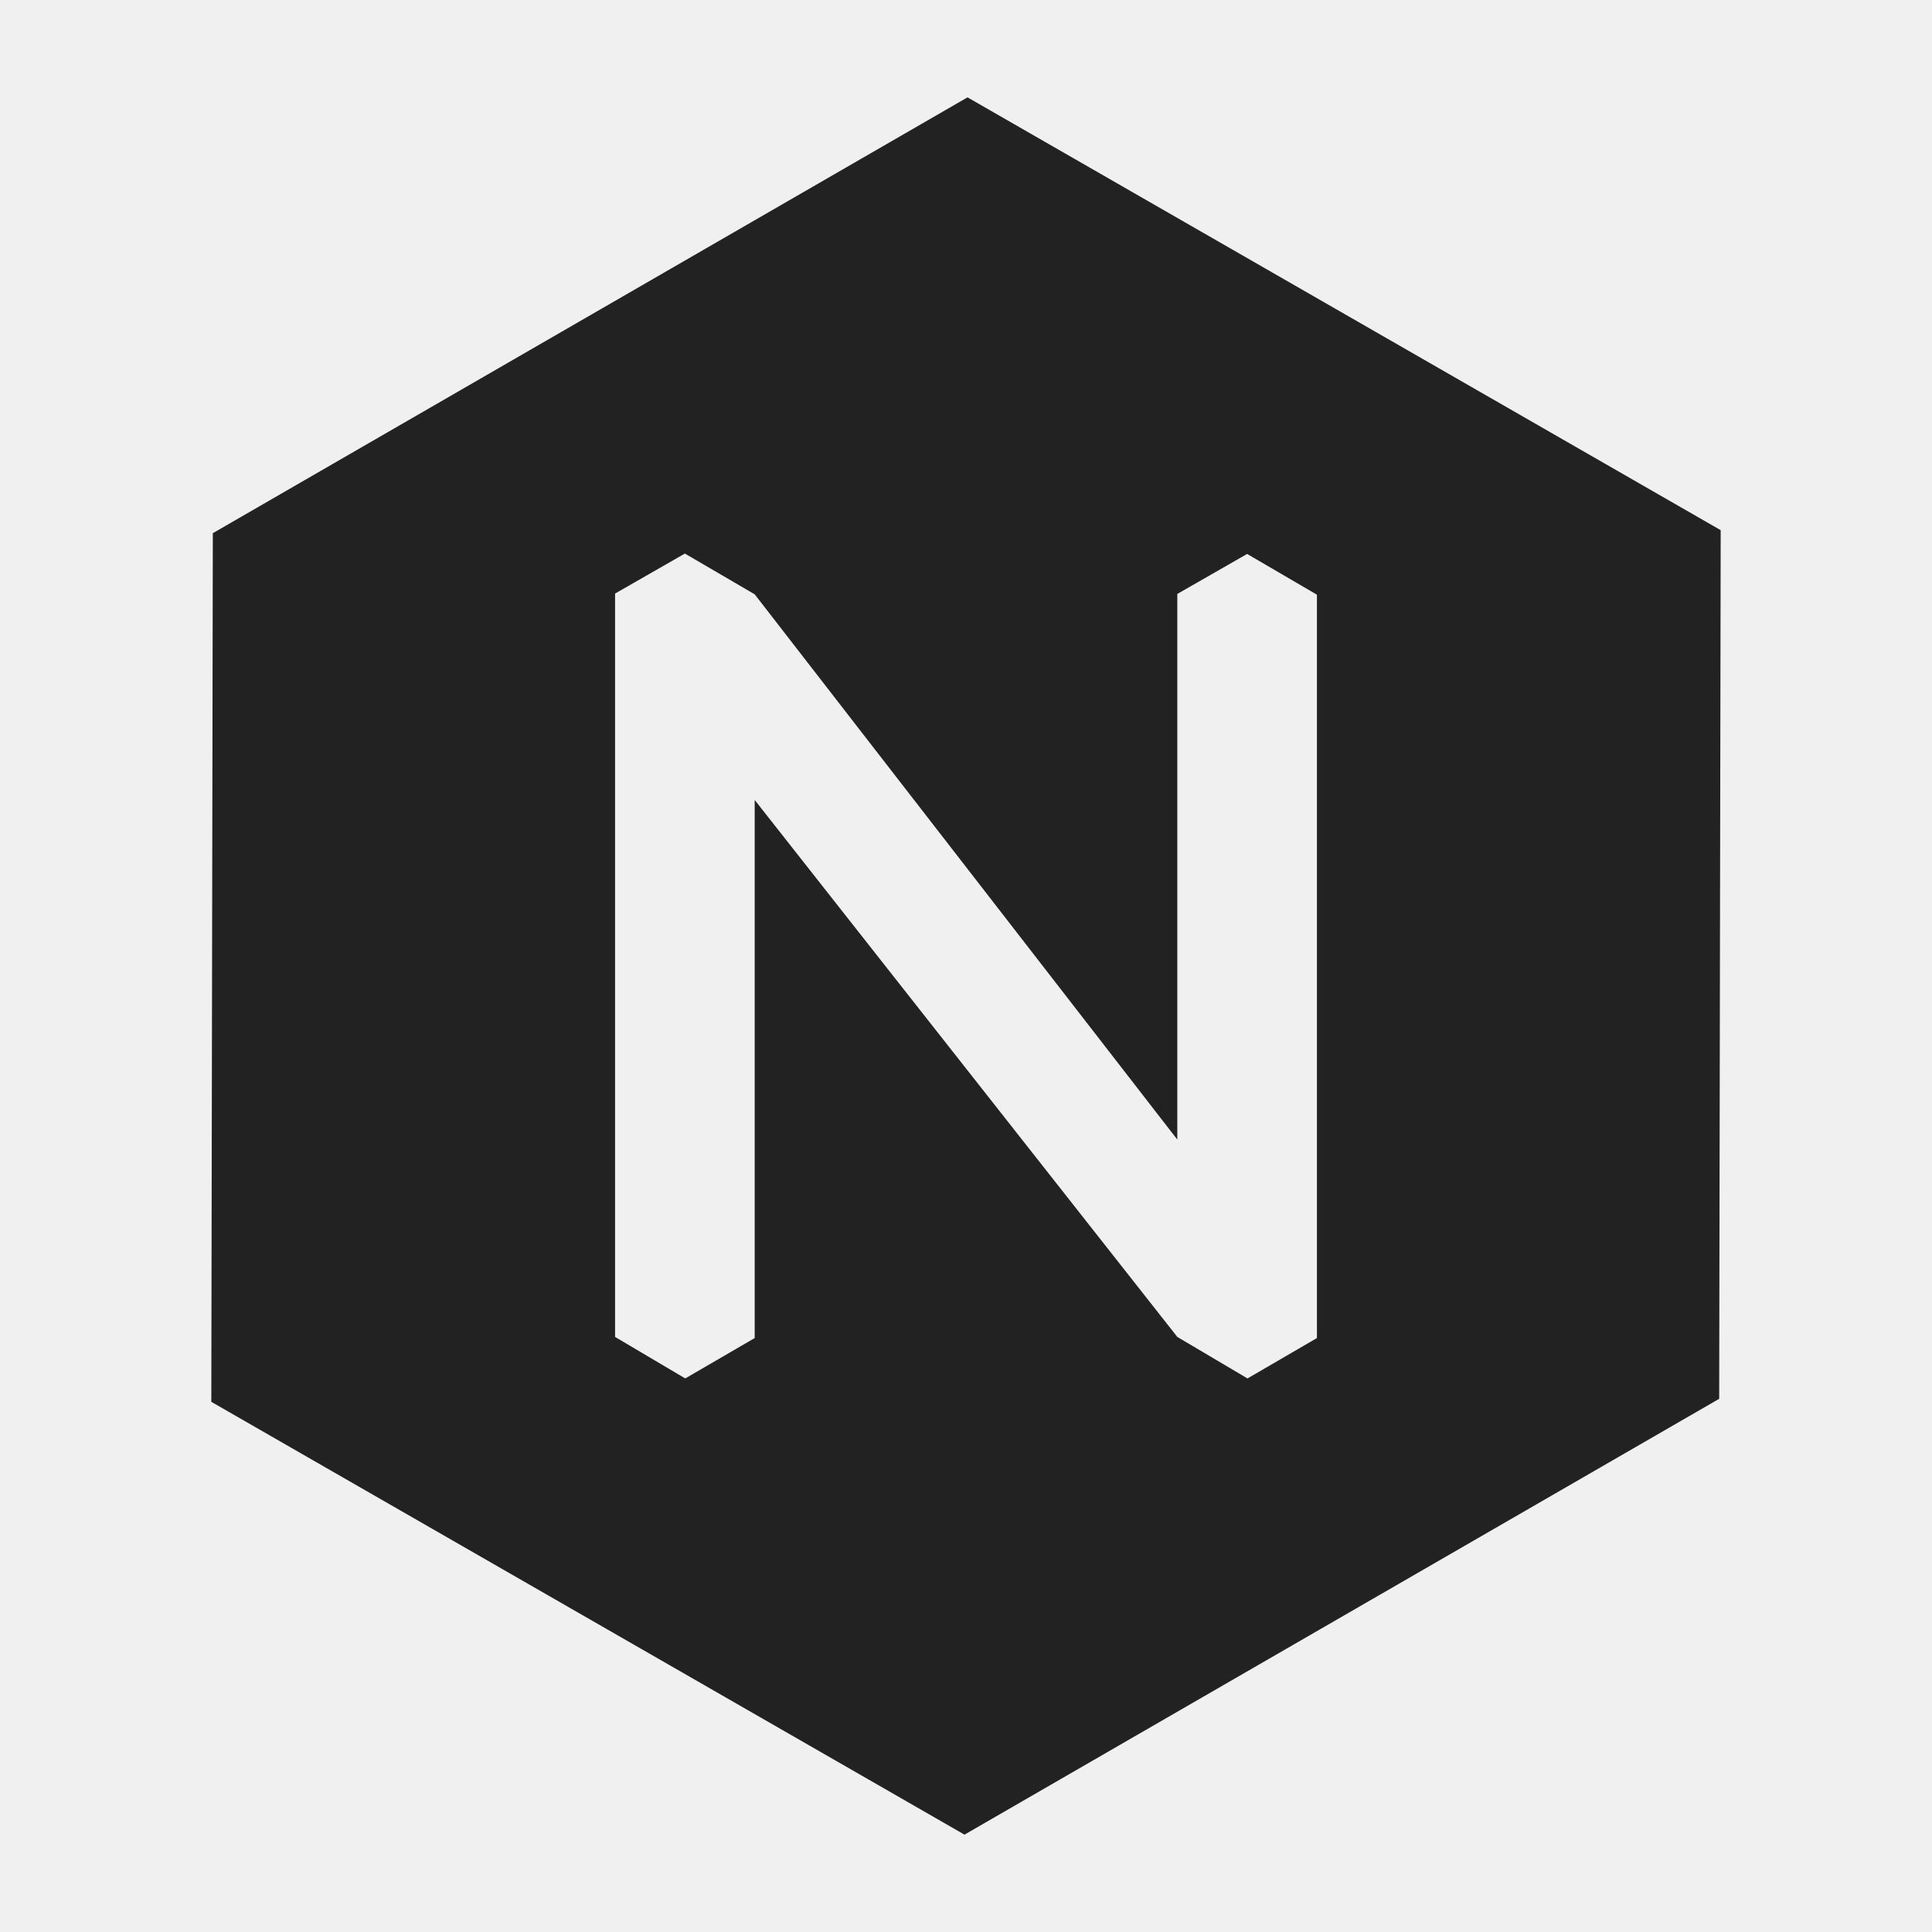
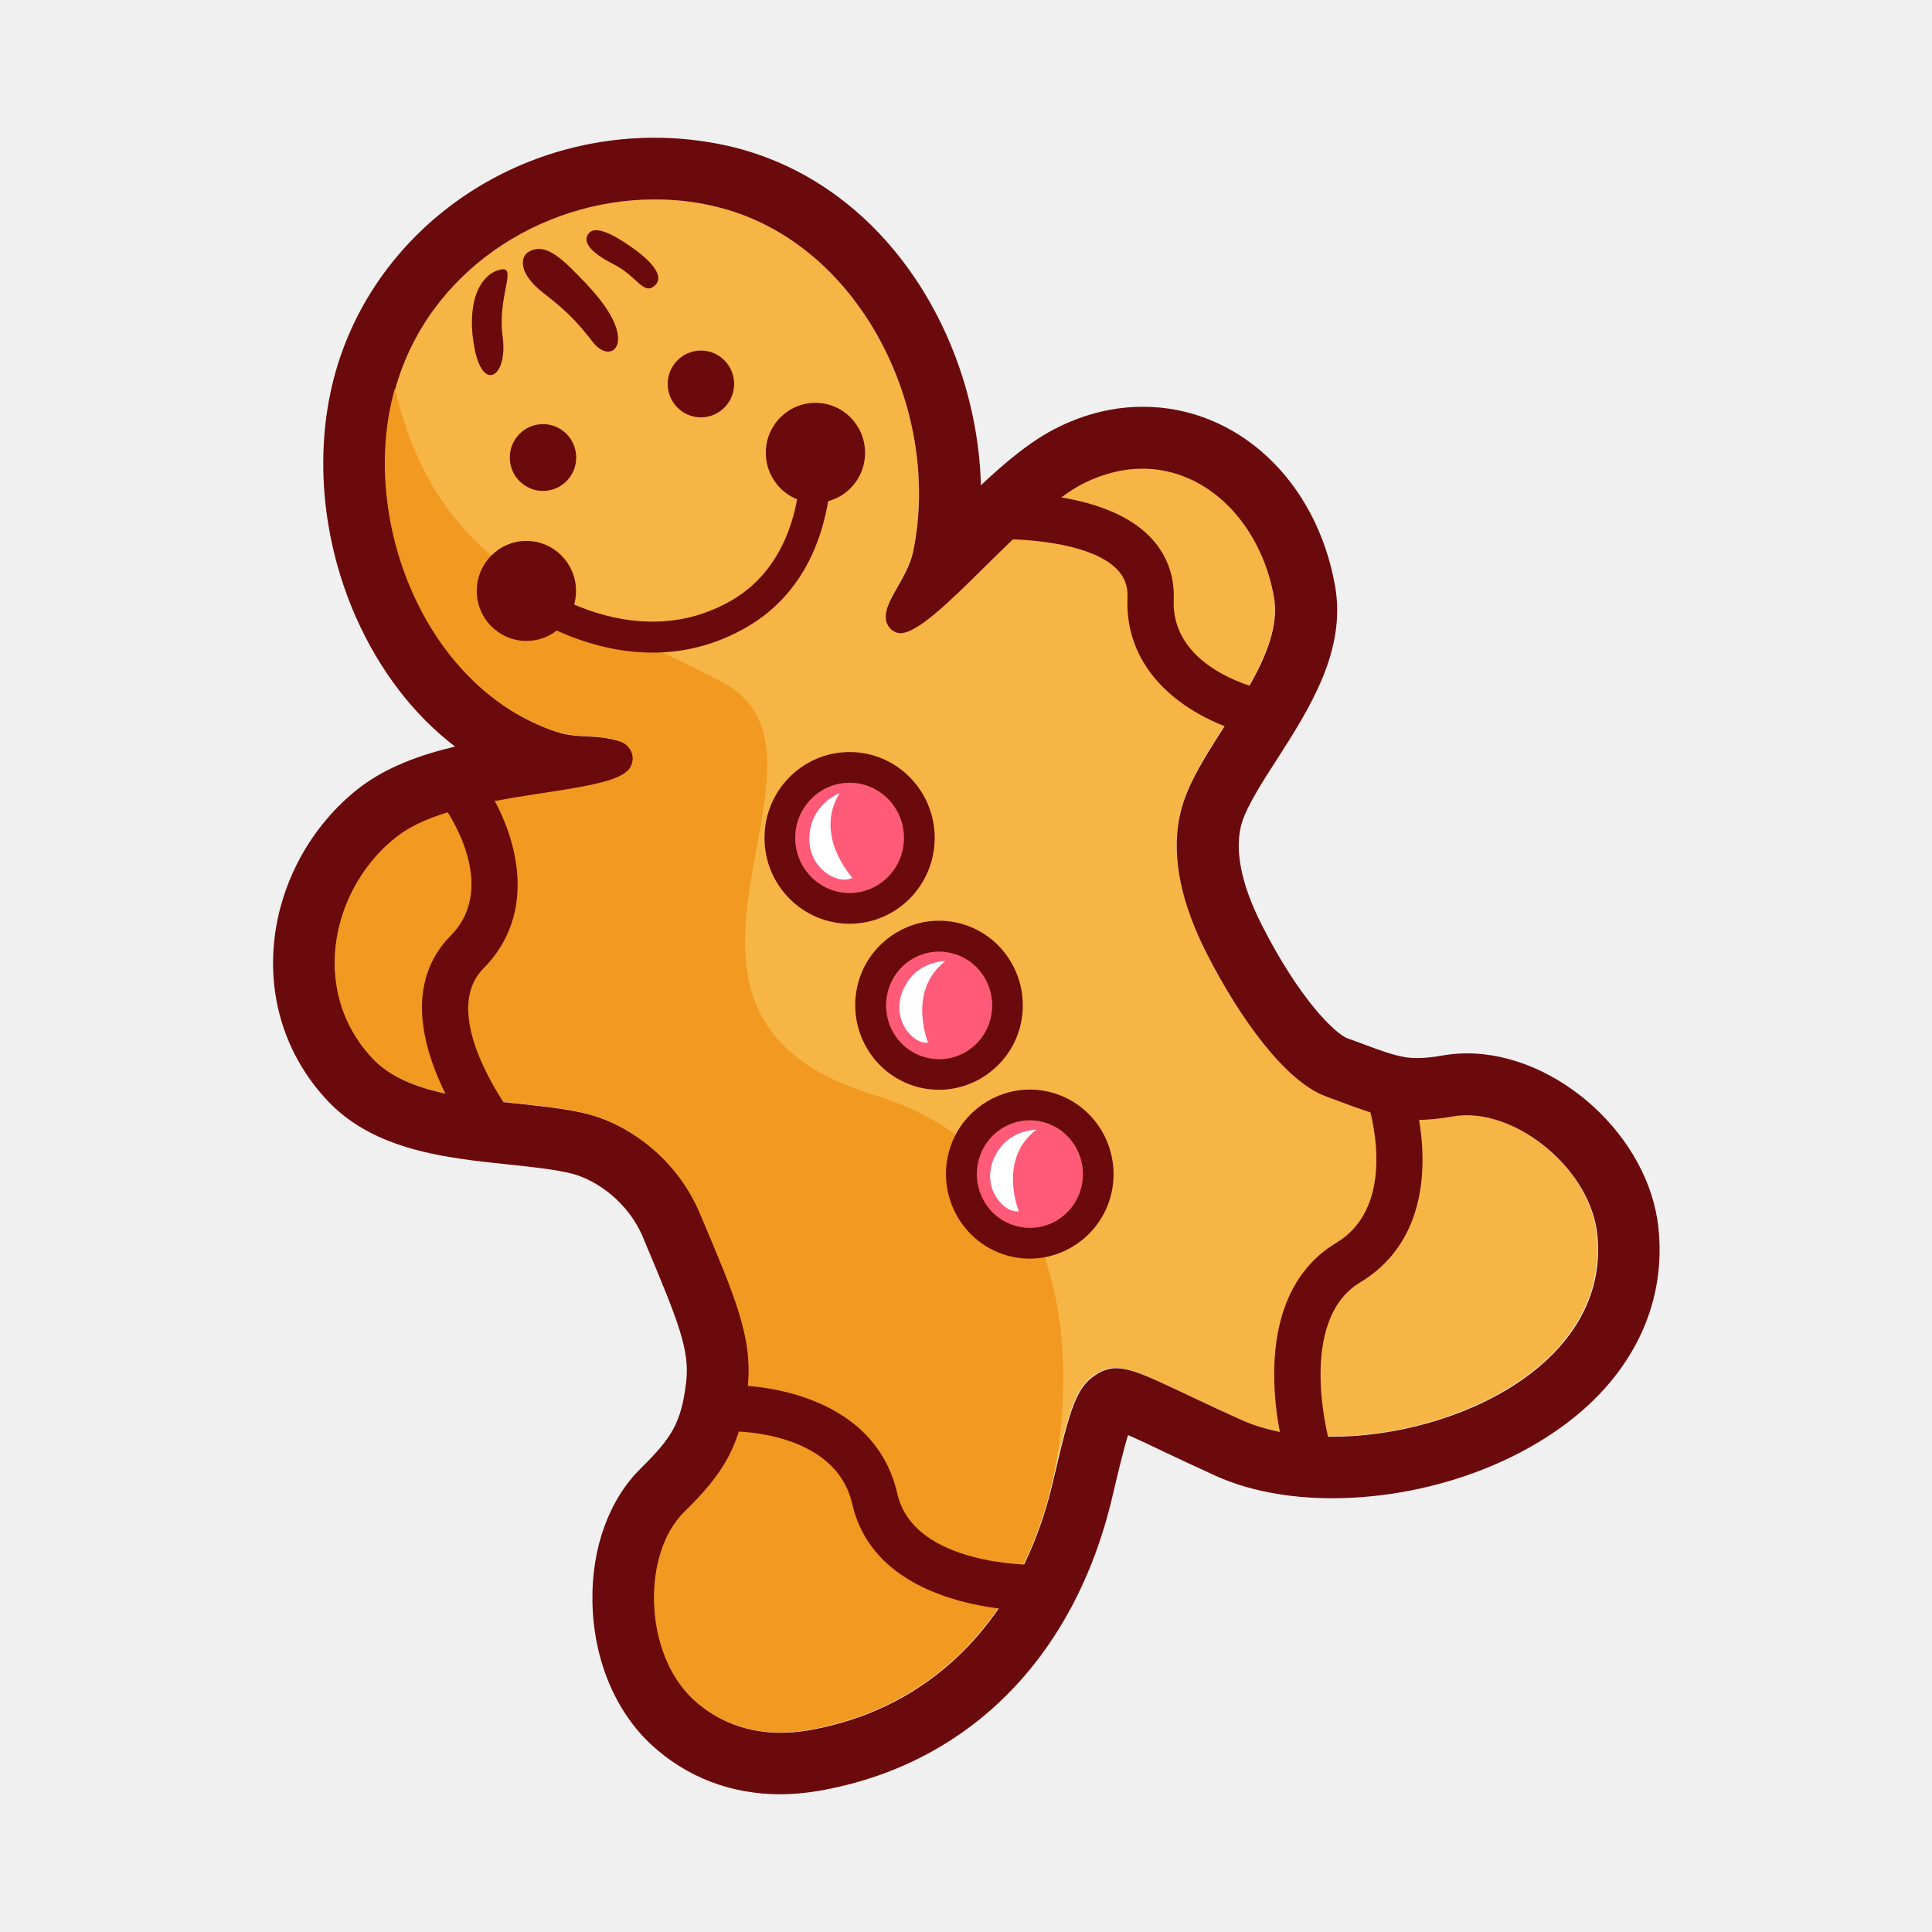
- <svg xmlns="http://www.w3.org/2000/svg" id="NexT" width="512" height="512" x="0" y="0" enable-background="new 0 0 512 512" version="1.1" viewBox="0 0 512 512" xml:space="preserve">
-   <path style="fill:#222;fill-opacity:1" id="path3384" d="M 256.4,25.8 56.4,141.3 56,371.5 255.6,486.2 455.6,370.7 456,140.5 Z m 92.6,328.8 -18.4,10.7 -18.6,-11 0,0 -112,-142.3 0,142.6 -18.4,10.7 -18.6,-11 0,-197 18.5,-10.6 18.5,10.8 0,0 112,144.5 0,-144.6 18.5,-10.6 18.5,10.8 z" />
+ <svg xmlns="http://www.w3.org/2000/svg" t="1645518068456" class="icon" viewBox="0 0 1024 1024" version="1.1" p-id="51192" width="140" height="140">
+   <defs>
+     <style type="text/css" />
+   </defs>
+   <path d="M770.1 591.5c-28.2 5-39.4-0.1-67.7-10.7-20.8-7.8-45-40.4-63.1-76-16.6-32.8-18.8-59.3-12.3-79.4 10.8-33.7 54.3-74.3 48.1-109.3-8.8-49.4-52.6-83.8-100.2-60.5-33.3 16.3-84.4 85.7-99.9 79.3-2.1-0.8-5.1-2.9-5.5-7.5-0.8-9.5 11.5-21.1 14.5-35.4 15.6-75.1-29-165.3-106-182.9-70.1-16-148.2 24.5-168.8 96.8-19.4 68.2 15.3 158.4 85.2 181.7 12.1 4 20.5 1.1 33.8 5.1 5.1 1.6 9.2 7.7 5.8 13.9-8.6 15.8-90.2 11.1-123.5 36.6-34.4 26.4-47.4 81.3-13.2 117.7 24.2 25.8 80.1 20.7 114 29.4 21.7 5.6 47.2 23.6 59.5 52.7 18.9 44.8 28.4 66.3 25.3 93.1-3.6 30.4-12.9 45-33.5 65.2-22.8 22.3-21.5 75.2 4.8 99.4 16.7 15.4 38.1 20 60.2 16.3 69.8-11.9 114-63.5 129.9-131 9.7-40.9 12.5-51.7 24.7-58.6 13.1-7.4 25.1 2.4 75.4 25 62.3 28 197.7-11.5 188.6-98.3-3.6-35.7-45-68-76.1-62.6z" fill="#F6B545" p-id="51193" />
+   <path d="M347 105.7c10.4 0 20.8 1.1 31.1 3.5 77 17.6 121.5 107.8 105.9 183.1-3 14.3-15.3 25.9-14.5 35.4 0.4 4.6 3.4 6.7 5.5 7.5 0.7 0.3 1.4 0.4 2.2 0.4 17.8 0 65.8-64.1 97.7-79.7 10.5-5.1 20.8-7.5 30.6-7.5 34.7 0 62.8 29.4 69.7 67.9 6.2 35-37.3 75.6-48.1 109.3-6.5 20.1-4.4 46.5 12.3 79.4 18.1 35.6 42.2 68.2 63.1 76 20.9 7.8 32.4 12.6 48.4 12.6 5.7 0 11.9-0.6 19.4-1.9 2.3-0.4 4.7-0.6 7.2-0.6 30 0 65.6 30.1 69.1 63.2 7.1 68.2-74.9 107.2-140.6 107.2-17.9 0-34.6-2.9-48-8.9-39.2-17.6-55.1-27.4-66.4-27.4-3.2 0-6.1 0.8-9 2.4-12.3 6.9-15.1 17.7-24.7 58.6-15.9 67.4-60.1 119.1-129.9 131-4.8 0.8-9.6 1.2-14.3 1.2-16.9 0-32.9-5.5-46-17.5-26.3-24.2-27.6-77.1-4.8-99.4 20.6-20.2 30-34.8 33.5-65.2 3.1-26.8-6.4-48.2-25.3-93.1-12.2-29.1-37.8-47.1-59.5-52.7-33.8-8.7-89.8-3.6-114-29.4-34.1-36.4-21.2-91.3 13.2-117.7 33.3-25.5 114.8-20.8 123.5-36.6 3.4-6.2-0.7-12.4-5.8-13.9-13.3-4.1-21.7-1.1-33.8-5.1-69.9-23.3-104.5-113.6-85.2-181.7 17.3-61.9 76.8-100.4 137.5-100.4m0-32.7c-78.8 0-148.3 51-169.1 124-11.6 40.8-7.7 88.1 10.6 129.8 12.6 28.5 30.6 52 52.7 68.9-18.6 4.4-36.4 10.9-50.5 21.7-25.9 19.9-43 51.3-45.6 84-2.5 30.6 7.6 59.8 28.5 82 24.8 26.4 63 30.4 96.8 33.9 12.5 1.3 24.3 2.6 32.9 4.8 13 3.4 29.7 15.1 37.5 33.7l1.9 4.6c17.1 40.6 22.9 55.5 21 72-2.6 21.8-7.7 29.7-23.9 45.7-16.9 16.5-26.3 42.3-25.8 70.7 0.5 30.4 11.9 58.1 31.4 76.1C364 942 387.5 951 413.5 951c6.5 0 13.1-0.6 19.8-1.7 79.1-13.4 136-70.2 156.2-155.7 2.8-11.9 5.9-25 8.4-33 4.8 2.1 11 5 17 7.9 7.9 3.8 17.8 8.4 29.6 13.8 17.1 7.7 38.4 11.8 61.4 11.8 56 0 112.7-22.7 144.4-57.9 22-24.5 32-54 28.7-85.4-5-48.4-53.4-92.5-101.5-92.5-4.3 0-8.6 0.4-12.8 1.1-5.5 1-10 1.4-13.7 1.4-8.4 0-14.9-2.3-32.5-8.9l-4.4-1.6c-6-2.2-25-19.9-45.4-60.2-11.2-22-14.7-40.9-10.3-54.6 2.8-8.7 10.7-21.1 18.4-33 17.3-27 36.9-57.7 30.8-92-9.9-55.9-51.8-94.9-101.8-94.9-15.2 0-30.3 3.6-44.9 10.8-13.6 6.6-27.4 18-41 30.8-2-77.5-50.2-160.7-134.1-179.9-13-2.9-25.9-4.3-38.8-4.3z" fill="#6B0A0C" p-id="51194" />
+   <path d="M209.3 205.9c-19.4 68.2 15.3 158.4 85.2 181.7 12.1 4 20.5 1.1 33.8 5.1 5.1 1.6 9.2 7.7 5.8 13.9-8.6 15.8-90.2 11.1-123.5 36.6-34.4 26.4-47.4 81.3-13.2 117.7 24.2 25.8 80.1 20.7 114 29.4 21.7 5.6 47.2 23.6 59.5 52.7 18.9 44.8 28.4 66.3 25.3 93.1-3.6 30.4-12.9 45-33.5 65.2-22.8 22.3-21.5 75.2 4.8 99.4 16.7 15.4 38.1 20 60.2 16.3 69.8-11.9 114-63.5 129.9-131 4.9-21 32.7-166.8-94.8-205.8-140.7-43-7.1-179-79.2-218.1-76.4-41.2-150.3-53.6-174.3-156.2z" fill="#F19920" p-id="51195" />
+   <path d="M265.2 142.9c-11.7 2.7-18.2 19.1-13.6 42.2s17.7 14.4 14.8-6.8c-2.9-21.3 8.1-37.5-1.2-35.4zM280 133.6c-3.7 2.2-6.3 10.7 8.4 22 13.1 10 18.8 16.7 25.9 25.8 7.1 9.1 16.2 5.1 12.4-7.3-3.5-11.4-15.4-23.3-23.5-31.4-10.5-10.4-16.9-12.9-23.2-9.1zM312.2 123.5c-3.6 4.1-0.3 9.8 13.1 16.6 12.6 6.4 15.7 16.6 21.7 11.3 6-5.3-3.2-14.2-13.1-21-9.9-6.8-18.3-10.7-21.7-6.9z" fill="#6B0A0C" p-id="51196" />
+   <path d="M421.5 444.1a28.8 29.2 0 1 0 57.6 0 28.8 29.2 0 1 0-57.6 0Z" fill="#FF5A78" p-id="51197" />
+   <path d="M450.3 414.9c15.9 0 28.8 13.1 28.8 29.2s-12.9 29.2-28.8 29.2-28.8-13.1-28.8-29.2 12.9-29.2 28.8-29.2m0-16.3c-24.9 0-45.1 20.4-45.1 45.5s20.2 45.5 45.1 45.5c24.9 0 45.1-20.4 45.1-45.5s-20.2-45.5-45.1-45.5z" fill="#6B0A0C" p-id="51198" />
+   <path d="M445 420.4s-11.8 4.4-15.1 17.1c-3.3 12.6 2.4 22.3 10.1 26.5 7.7 4.2 11.8 1.2 11.8 1.2s-20.7-22.2-6.8-44.8z" fill="#FFFFFF" p-id="51199" />
+   <path d="M469.6 532.9a28.1 28.5 0 1 0 56.2 0 28.1 28.5 0 1 0-56.2 0Z" fill="#FF5A78" p-id="51200" />
+   <path d="M497.7 504.4c3.3 0 6.7 0.6 10.1 1.9 14.5 5.6 21.7 22.1 16.2 36.8-4.3 11.3-14.9 18.3-26.2 18.3-3.3 0-6.7-0.6-10.1-1.9-14.5-5.6-21.7-22.1-16.2-36.8 4.3-11.4 14.9-18.3 26.2-18.3m0-16.4c-18.3 0-35 11.6-41.5 28.8-8.7 23 2.7 48.9 25.5 57.8 5.1 2 10.5 3 16 3 18.3 0 35-11.6 41.5-28.8 8.7-23-2.7-48.9-25.5-57.8-5.1-2-10.5-3-16-3z" fill="#6B0A0C" p-id="51201" />
+   <path d="M501.1 509.4s-12.3-0.1-19.6 10.2c-7.3 10.4-5.5 21.2 0 27.7 5.6 6.5 10.4 5.3 10.4 5.3s-11.3-27.5 9.2-43.2z" fill="#FFFFFF" p-id="51202" />
+   <path d="M517.7 622.3a28.1 28.5 0 1 0 56.2 0 28.1 28.5 0 1 0-56.2 0Z" fill="#FF5A78" p-id="51203" />
+   <path d="M545.8 593.8c3.3 0 6.7 0.6 10.1 1.9 14.5 5.6 21.7 22.1 16.2 36.8-4.3 11.3-14.9 18.3-26.2 18.3-3.3 0-6.7-0.6-10.1-1.9-14.5-5.6-21.7-22.1-16.2-36.8 4.3-11.3 14.9-18.3 26.2-18.3m0-16.3c-18.3 0-35 11.6-41.5 28.8-8.7 23 2.7 48.9 25.5 57.8 5.1 2 10.5 3 16 3 18.3 0 35-11.6 41.5-28.8 8.7-23-2.7-48.9-25.5-57.8-5.1-2-10.5-3-16-3z" fill="#6B0A0C" p-id="51204" />
+   <path d="M549.2 598.8s-12.3-0.1-19.6 10.2c-7.3 10.4-5.5 21.2 0 27.7 5.6 6.5 10.4 5.3 10.4 5.3s-11.3-27.5 9.2-43.2z" fill="#FFFFFF" p-id="51205" />
+   <path d="M252.7 313.2a26.3 26.5 0 1 0 52.6 0 26.3 26.5 0 1 0-52.6 0Z" fill="#6B0A0C" p-id="51206" />
+   <path d="M270.2 242.5a17.6 17.7 0 1 0 35.2 0 17.6 17.7 0 1 0-35.2 0Z" fill="#6B0A0C" p-id="51207" />
+   <path d="M353.9 203.5a17.6 17.7 0 1 0 35.2 0 17.6 17.7 0 1 0-35.2 0Z" fill="#6B0A0C" p-id="51208" />
+   <path d="M405.9 240a26.3 26.5 0 1 0 52.6 0 26.3 26.5 0 1 0-52.6 0Z" fill="#6B0A0C" p-id="51209" />
+   <path d="M345.9 345.9c-39.2 0-69.9-22.2-71.7-23.5-3.6-2.7-4.4-7.8-1.7-11.4 2.7-3.6 7.8-4.4 11.4-1.8 2.2 1.6 53.8 38.5 104.4 8.7 39.9-23.6 35.9-76.7 35.9-77.2-0.4-4.5 3-8.4 7.4-8.8 4.5-0.4 8.4 3 8.8 7.4 0.2 2.6 4.8 63.8-43.8 92.6-17.4 10.3-34.8 14-50.7 14zM255.7 610.7c-2.4-2.9-58.2-72.8-16.8-114.8 26.5-26.9-3.2-67.8-3.5-68.2l19.7-14.5c14.8 20 34.1 66.7 1.2 100-25.8 26.1 17.9 81.6 18.4 82.2l-19 15.3zM548.1 853.8c-11.1 0-83.9-2.1-96.4-56.7-8.8-38.5-61.6-38.5-63.6-38.4l-0.3-24.5c2.9-0.1 74.6-0.4 87.8 57.5 8.8 38.7 72.7 37.7 73.3 37.7l0.5 24.5c-0.1-0.1-0.6-0.1-1.3-0.1zM680.9 769.9c-1-3.3-22.8-81 27.4-111.2 34-20.5 17-73.1 16.8-73.6l23.2-7.7c1 2.9 23.1 71.8-27.4 102.3-33.7 20.3-16.7 82.8-16.6 83.5l-23.4 6.7zM665.8 389.8c-24.4-4.7-70-26-68.2-72.9 0.3-6.4-1.6-11.3-6-15.6-15.1-14.8-54.1-16.1-66.6-15.4l-1.4-24.5c6-0.3 59.7-2.7 85.2 22.4 9.2 9.1 13.8 20.8 13.3 34-1.5 37.8 47.8 47.8 48.3 47.9l-4.6 24.1z" fill="#6B0A0C" p-id="51210" />
</svg>
